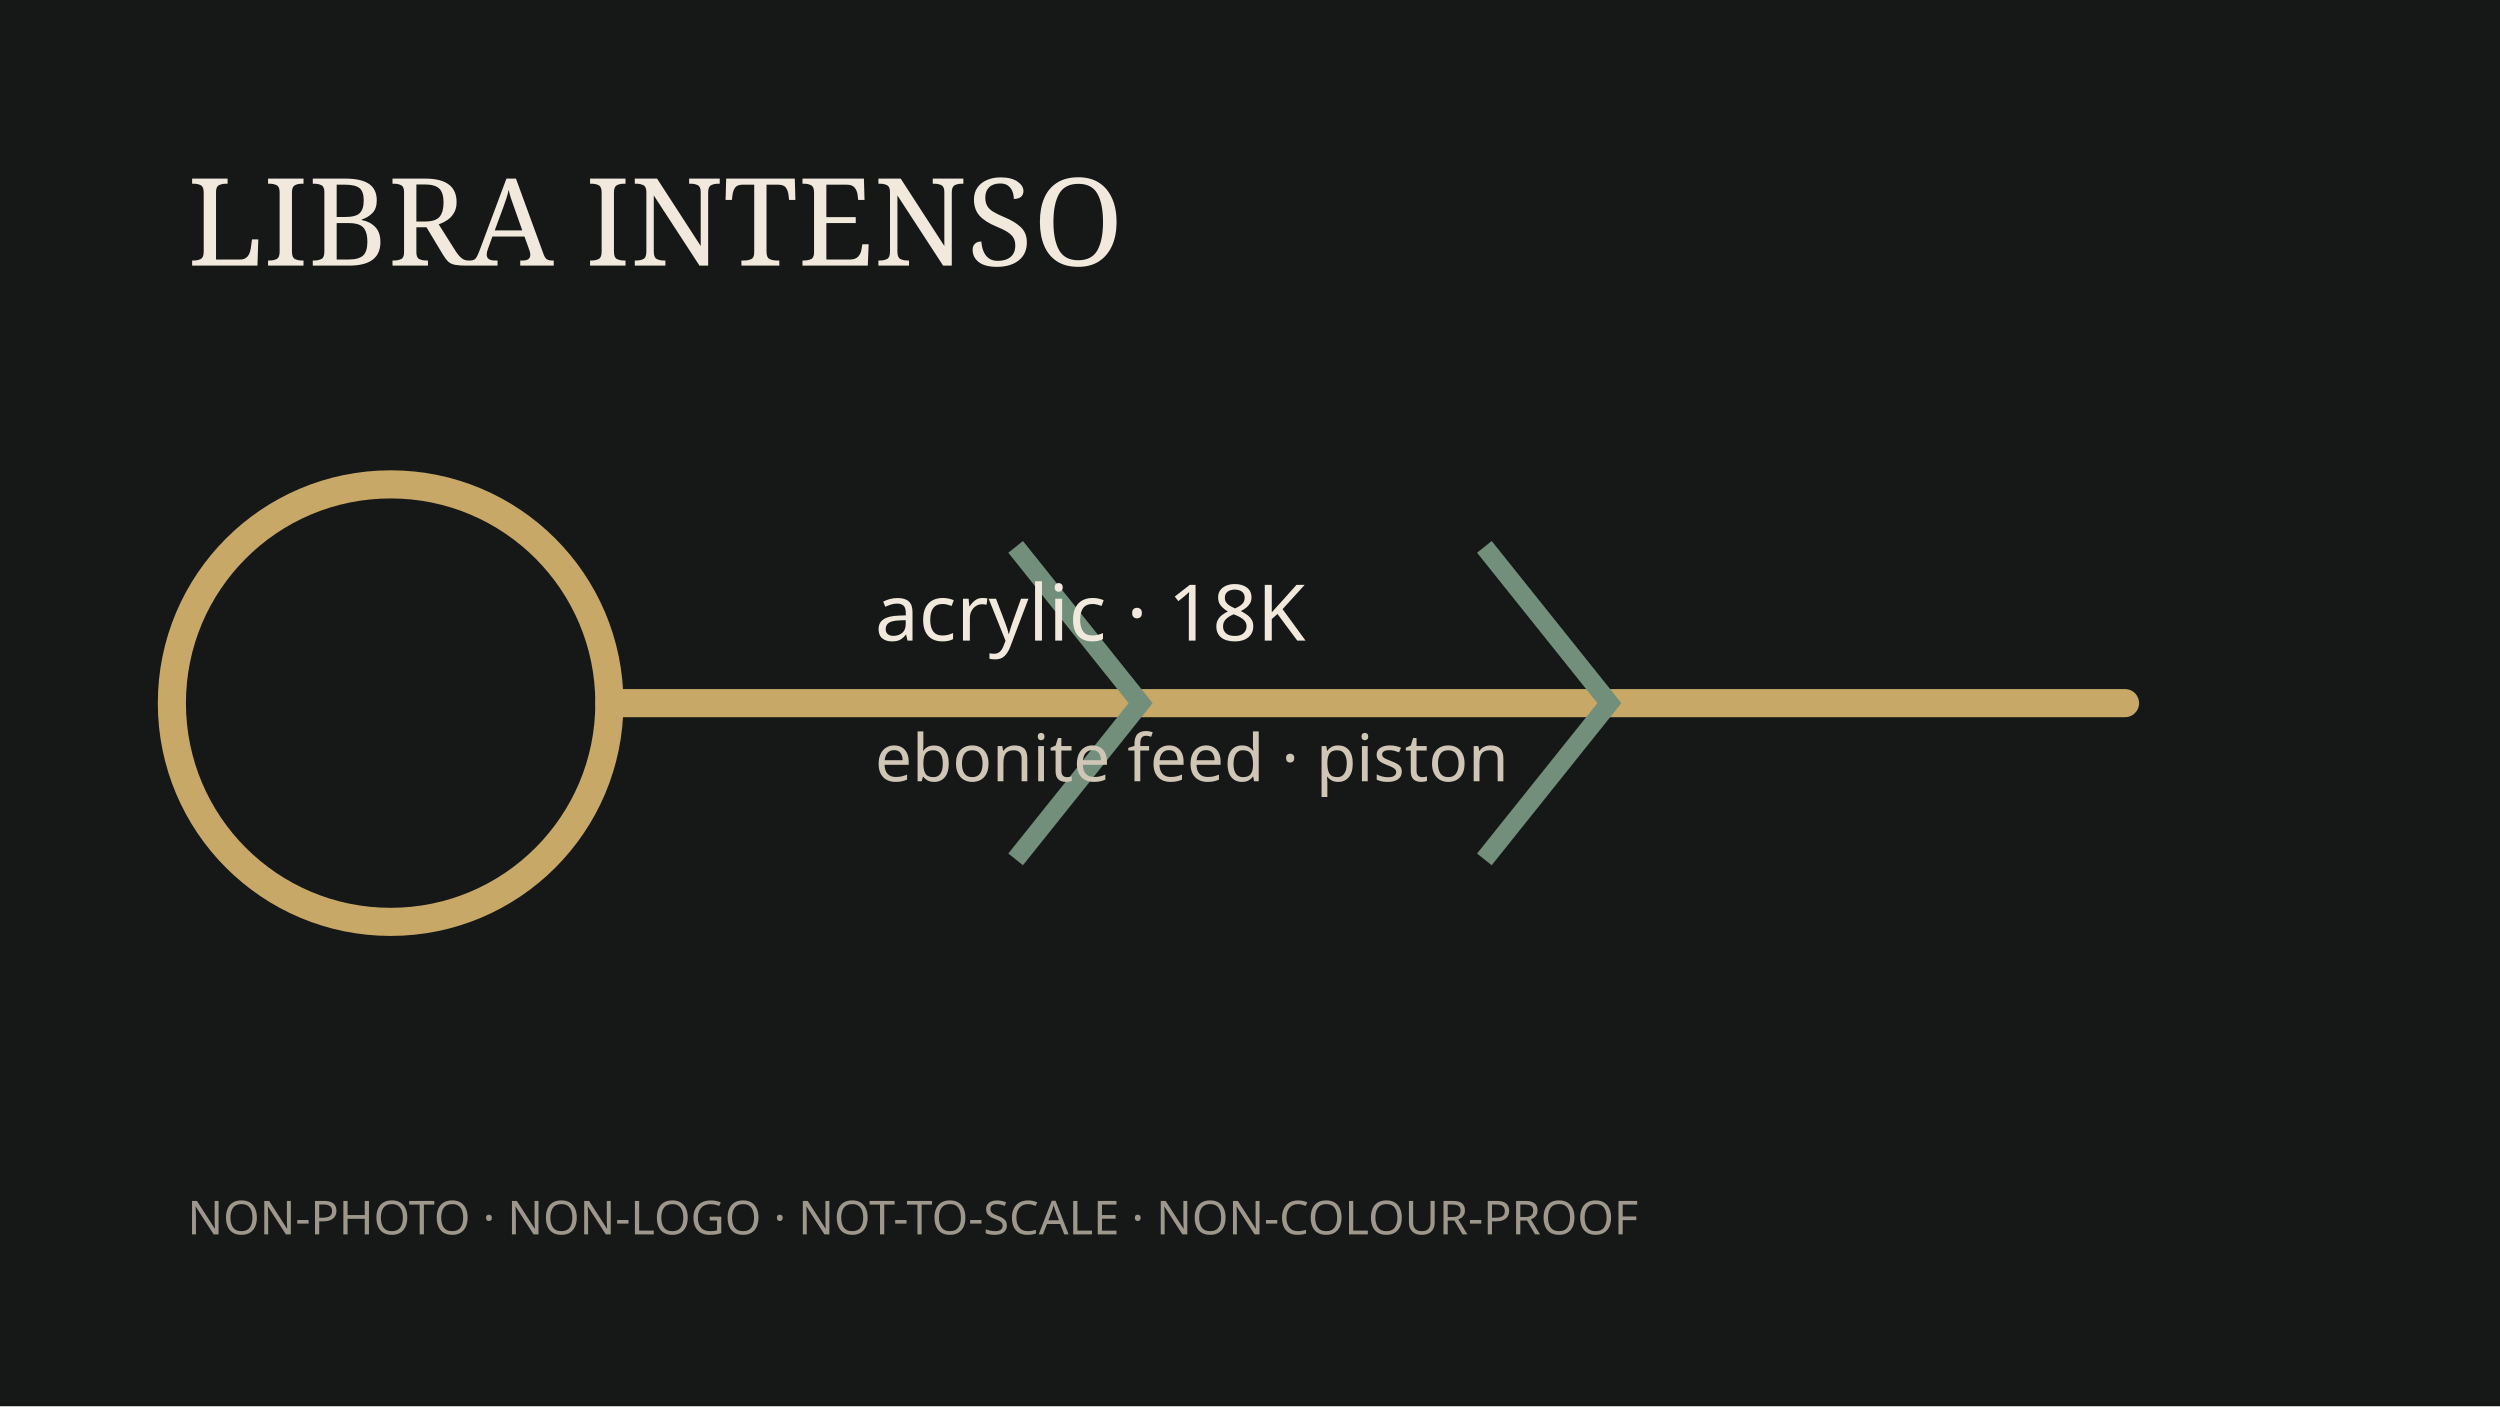
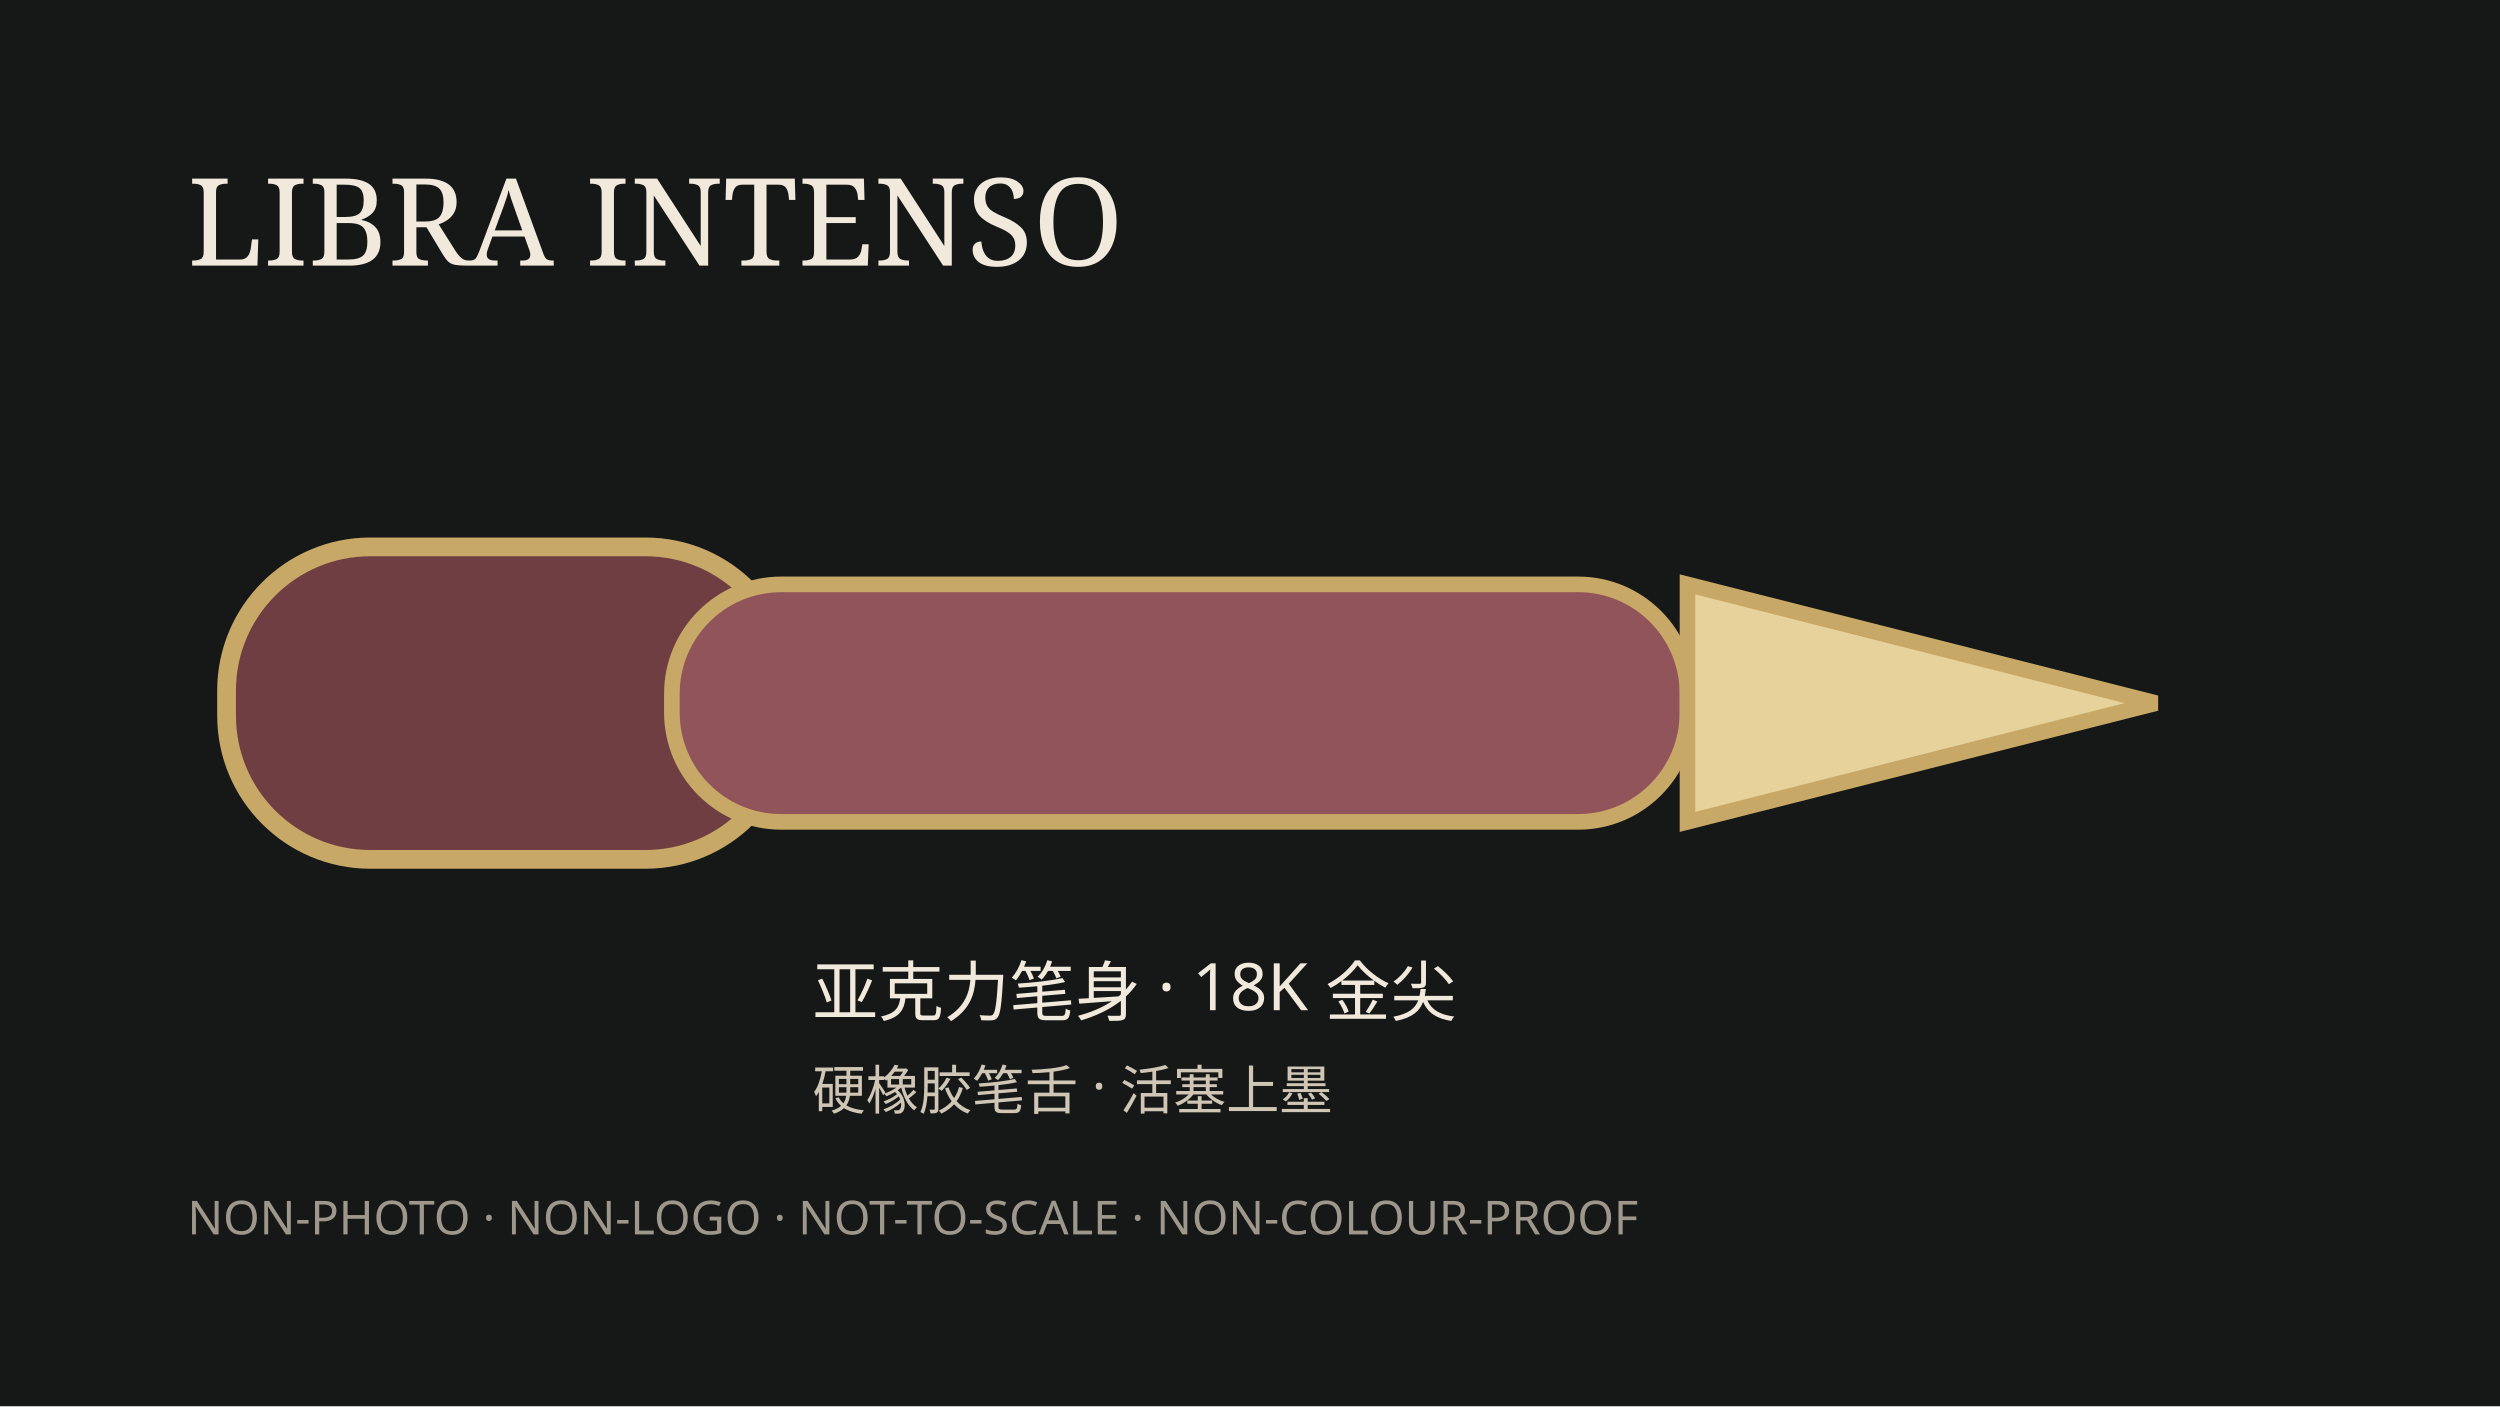
<svg xmlns="http://www.w3.org/2000/svg" width="1600" height="900" viewBox="0 0 1600 900" role="img" aria-labelledby="title desc">
  <rect width="1600" height="900" fill="#151816" />
-   <circle cx="250" cy="450" r="140" fill="none" stroke="#c8a866" stroke-width="18" />
-   <path d="M390 450 H1360" stroke="#c8a866" stroke-width="18" stroke-linecap="round" />
-   <path d="M650 350 L730 450 L650 550 M950 350 L1030 450 L950 550" fill="none" stroke="#718f7a" stroke-width="12" />
+   <rect x="145" y="350" width="360" height="200" rx="92" fill="#6f3e42" stroke="#c8a866" stroke-width="12" />
+   <rect x="430" y="374" width="650" height="152" rx="70" fill="#92545b" stroke="#c8a866" stroke-width="10" />
+   <path d="M1080 374l300 76-300 76z" fill="#e7d29b" stroke="#c8a866" stroke-width="10" />
  <text x="120" y="170" fill="#f1eadc" font-family="serif" font-size="78">LIBRA INTENSO</text>
-   <text x="560" y="410" fill="#f1eadc" font-family="sans-serif" font-size="50">acrylic · 18K</text>
-   <text x="560" y="500" fill="#d0c6b5" font-family="sans-serif" font-size="42">ebonite feed · piston</text>
+   <text x="520" y="650" fill="#f1eadc" font-family="sans-serif" font-size="42">亚克力笔身 · 18K 金尖</text>
+   <text x="520" y="710" fill="#d0c6b5" font-family="sans-serif" font-size="34">硬橡胶笔舌 · 活塞上墨</text>
  <text x="120" y="790" fill="#9e978b" font-family="sans-serif" font-size="30">NON-PHOTO · NON-LOGO · NOT-TO-SCALE · NON-COLOUR-PROOF</text>
</svg>
